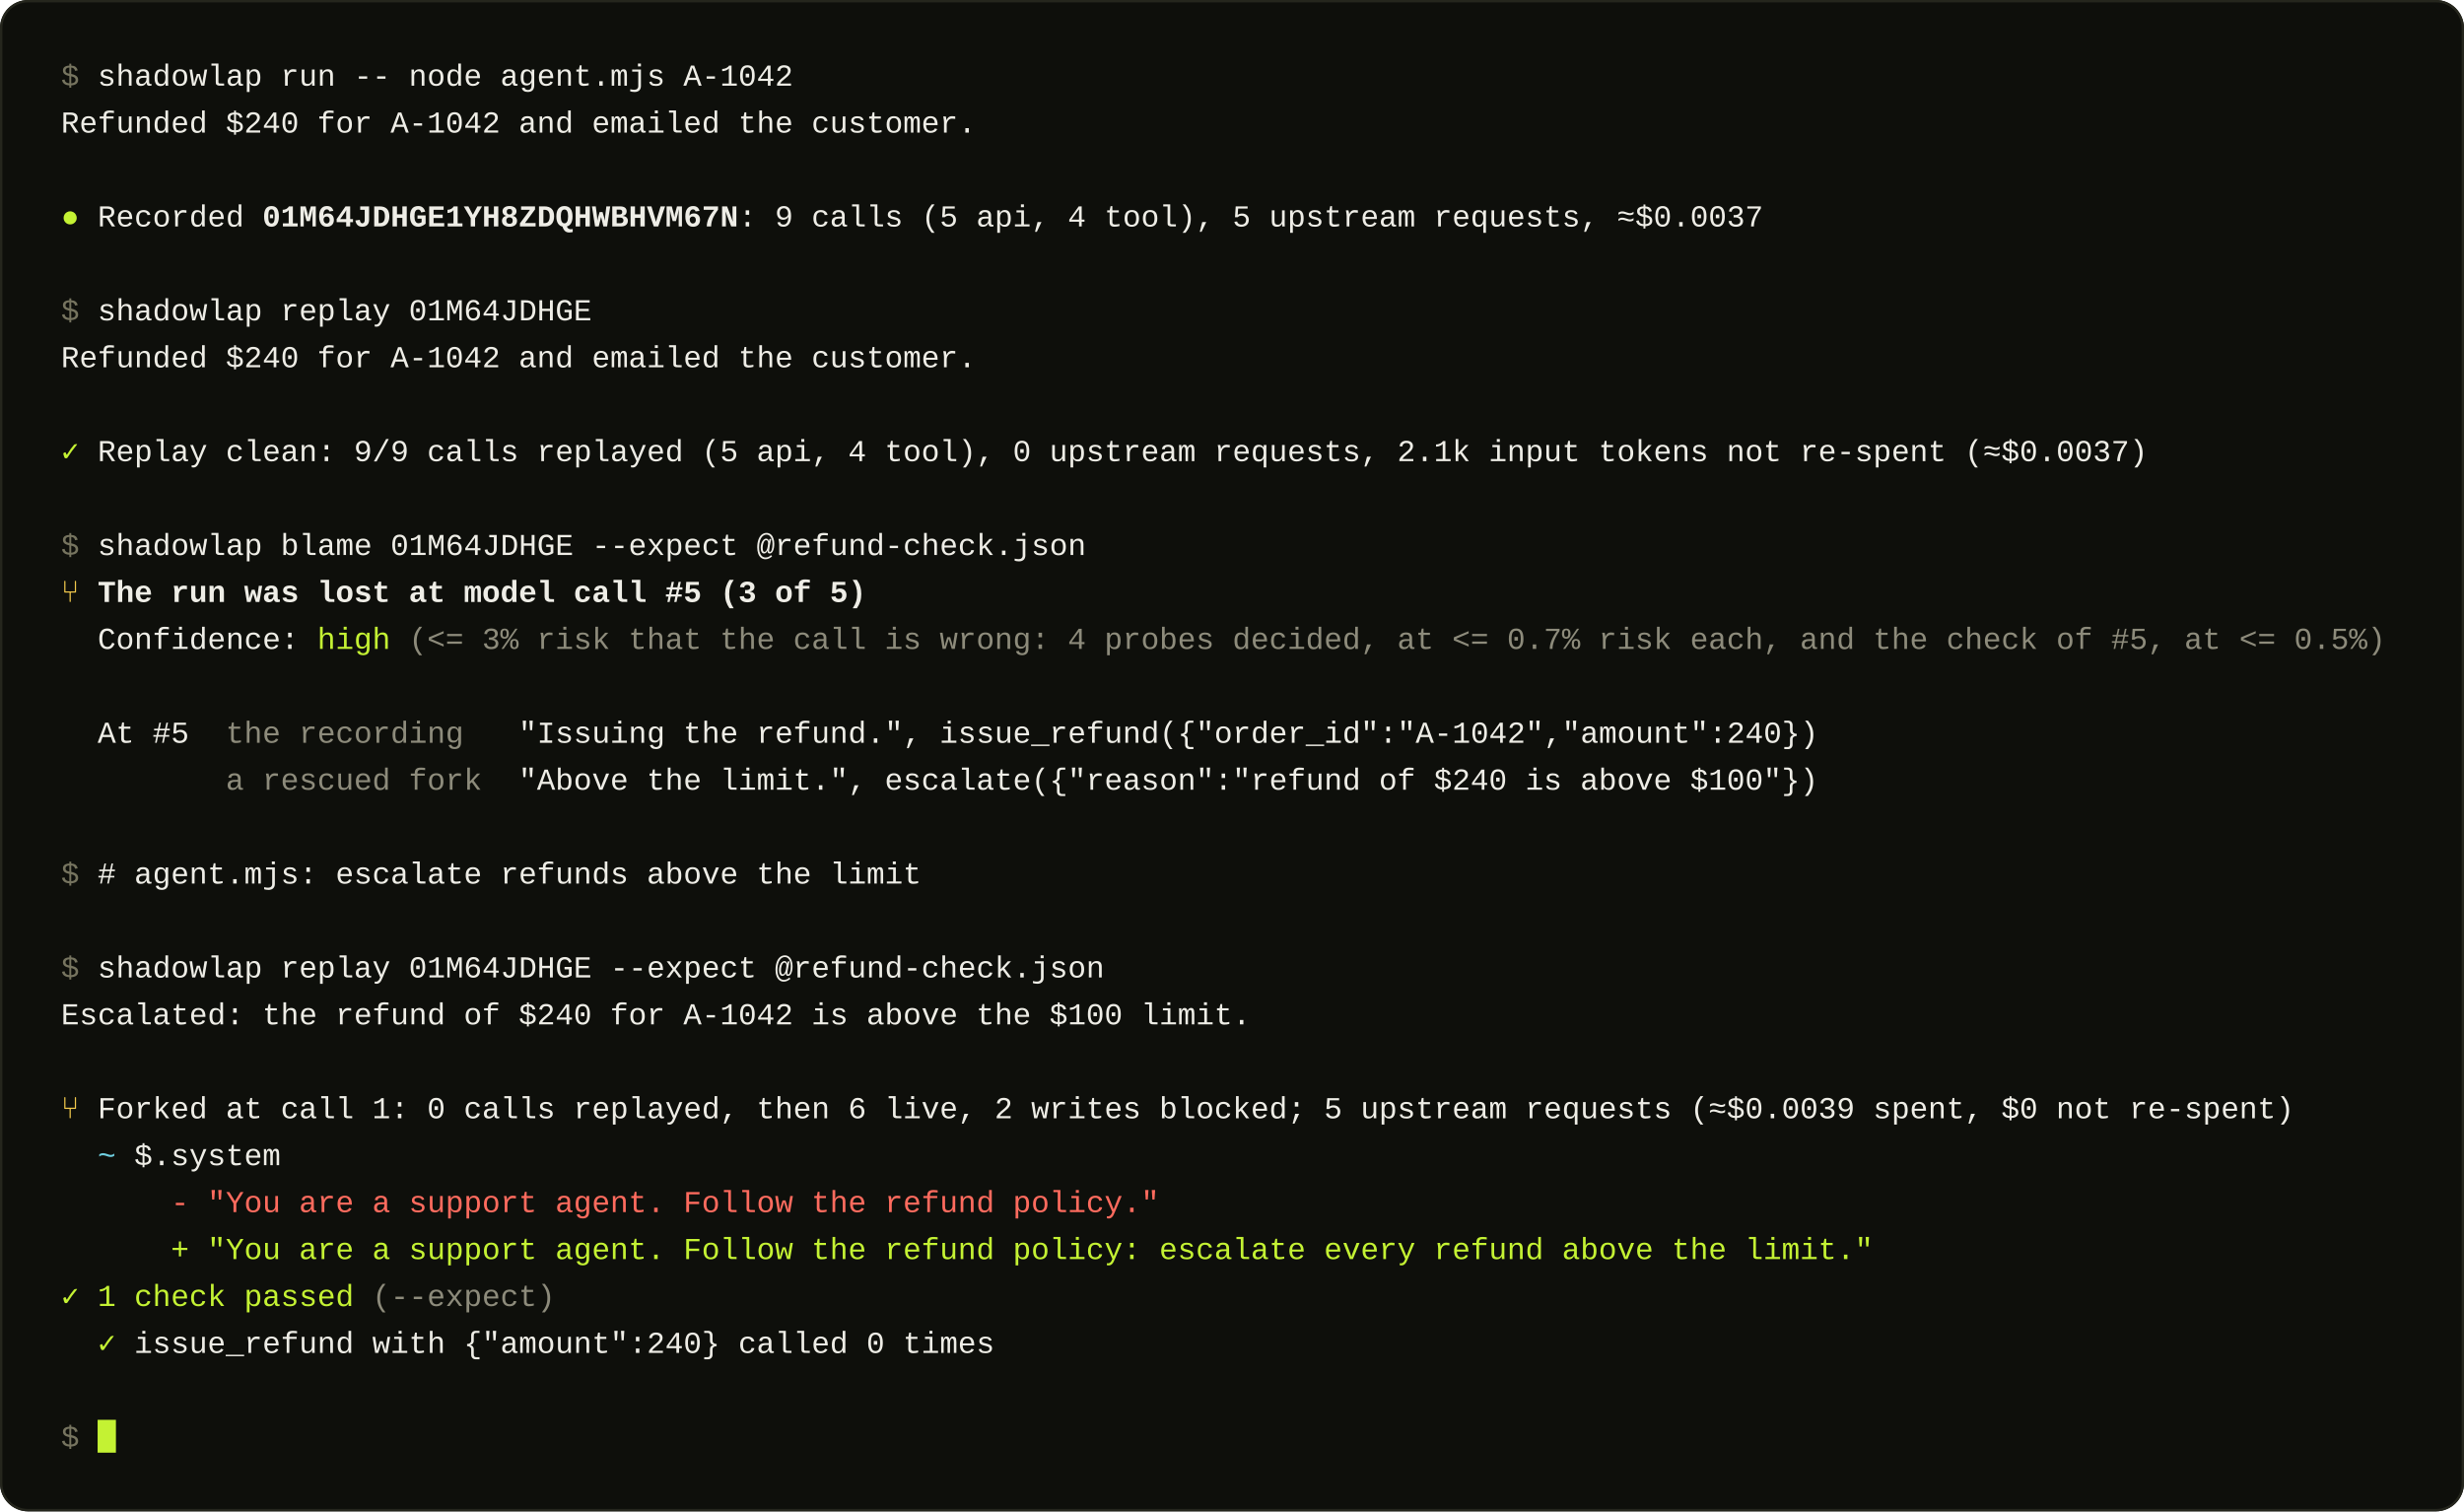
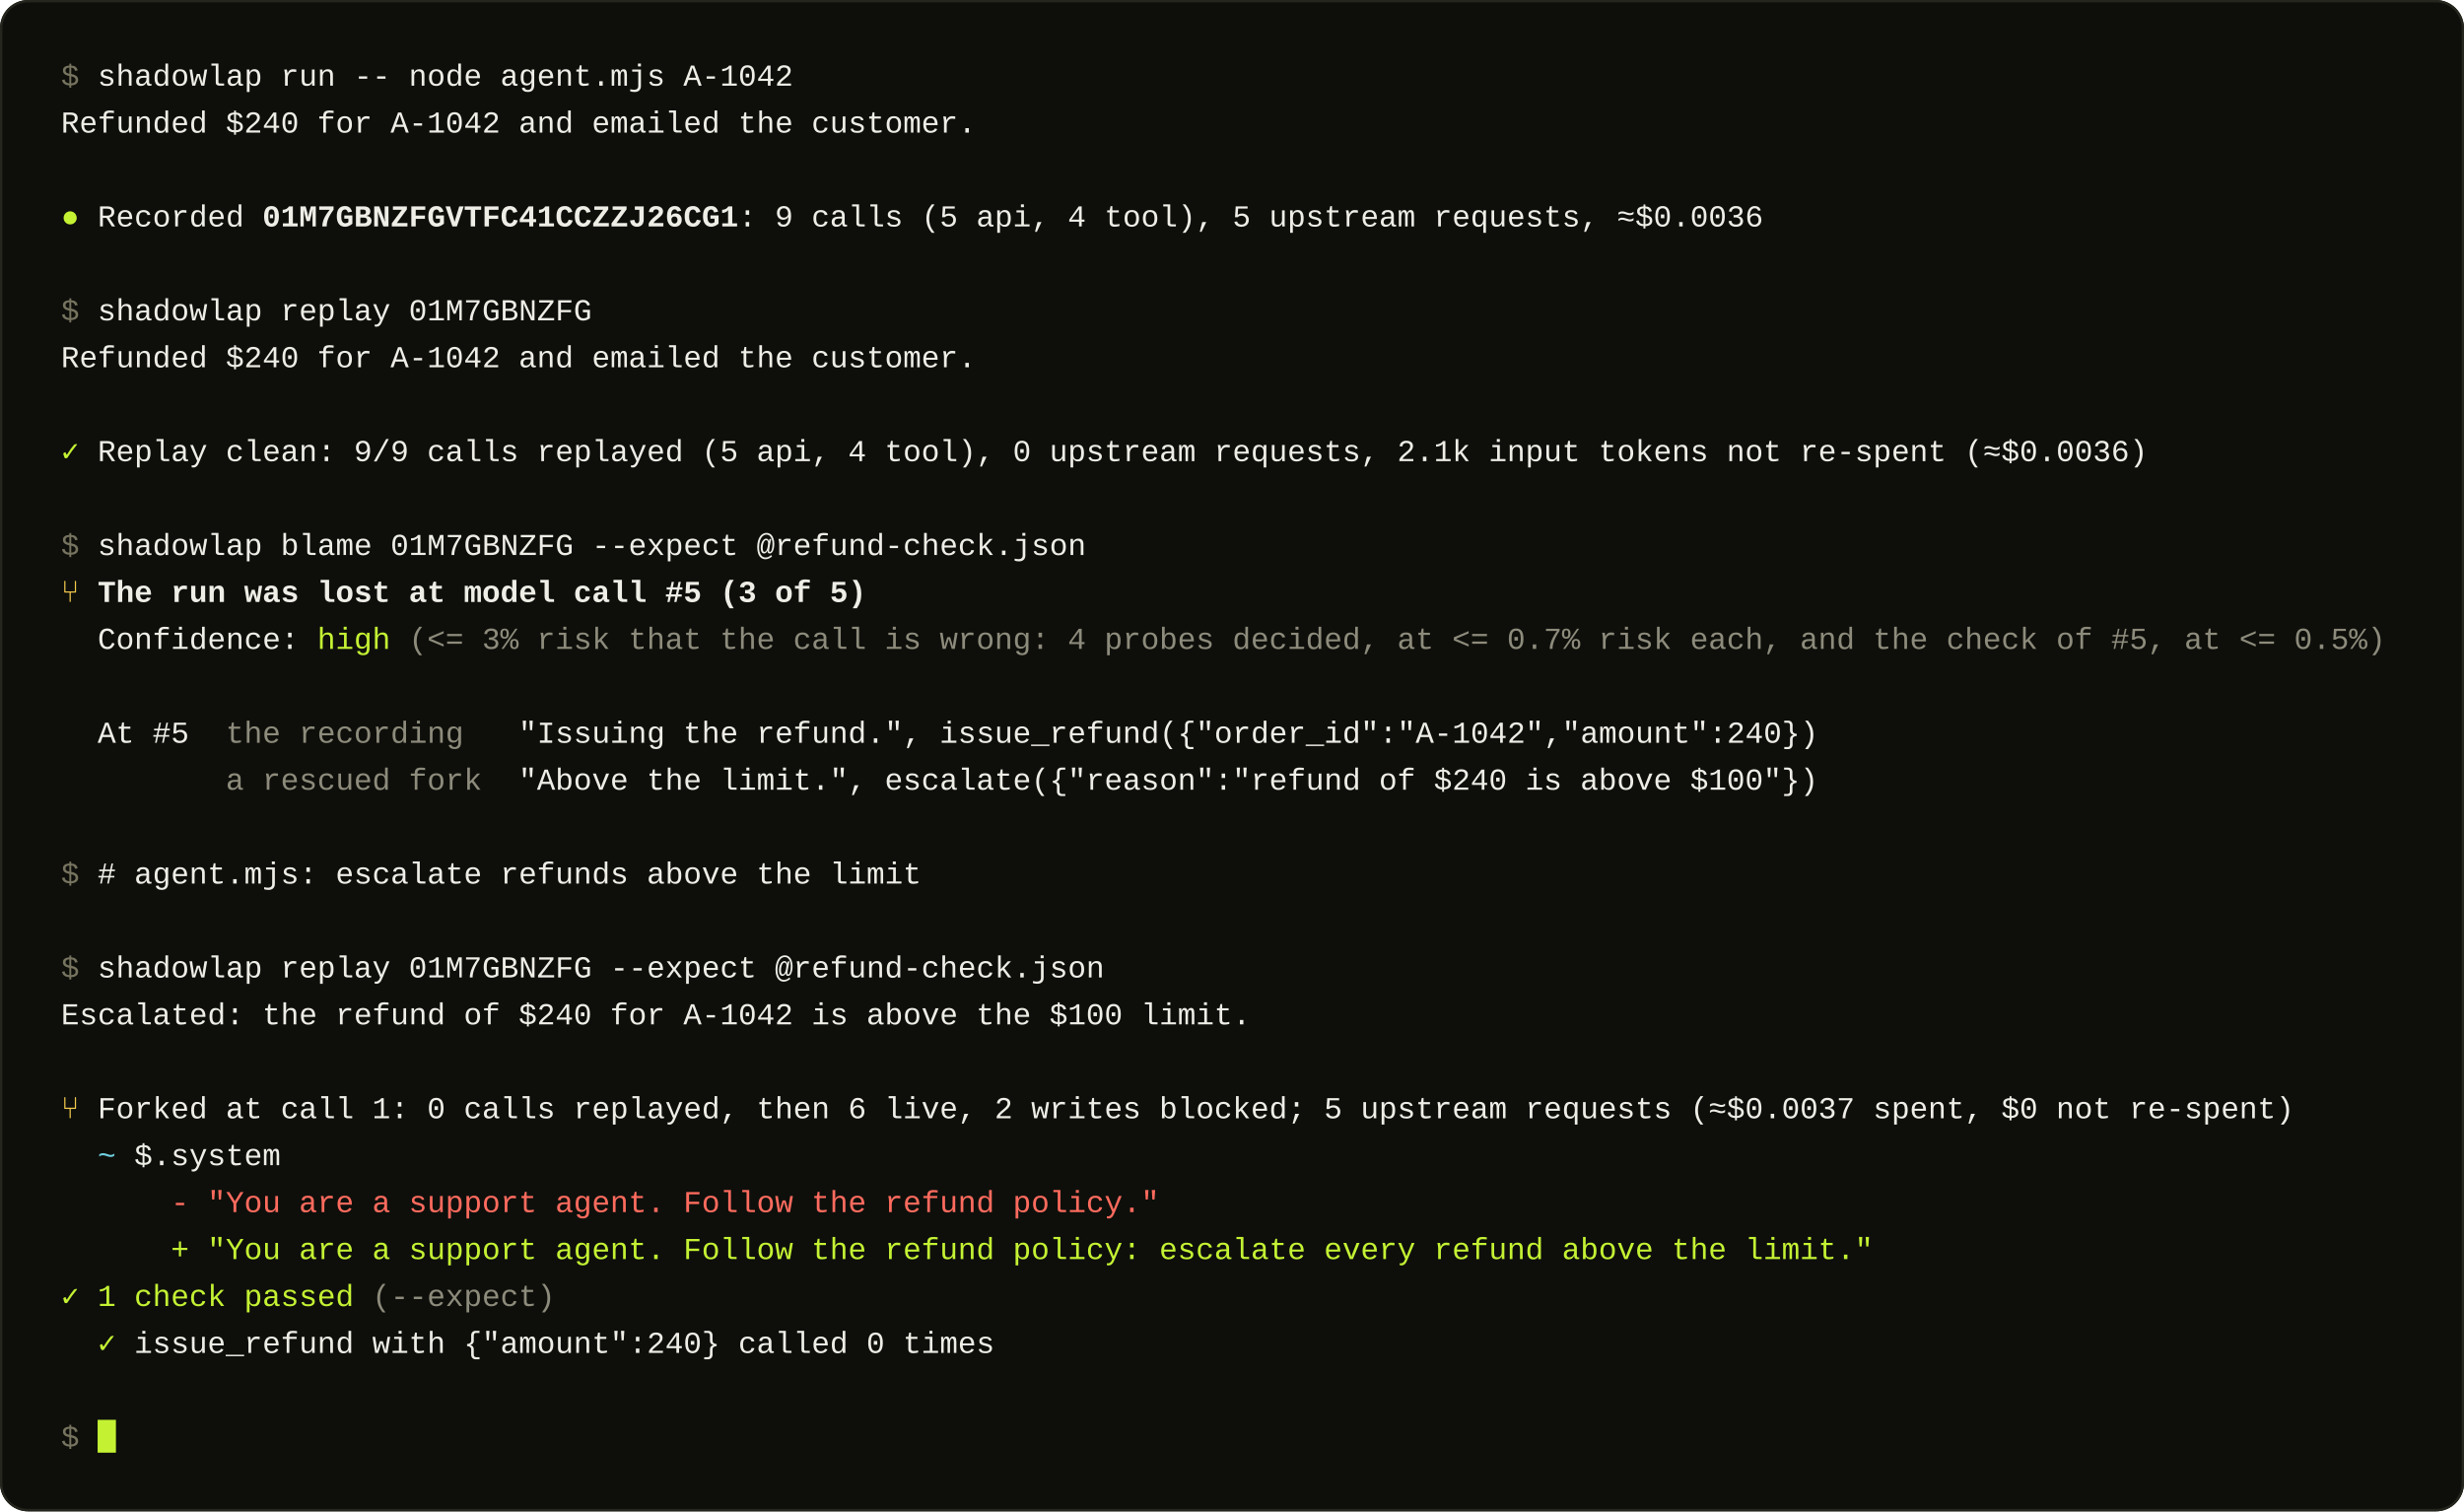
<svg xmlns="http://www.w3.org/2000/svg" width="1050" height="644" viewBox="0 0 1050 644" role="img" aria-labelledby="title desc">
  <style>
text{font-family:ui-monospace,SFMono-Regular,"SF Mono",Menlo,Consolas,"Liberation Mono","DejaVu Sans Mono",monospace;font-size:13px;fill:#eeede6;white-space:pre}
</style>
  <rect width="1050" height="644" rx="12" fill="#0e0f0b" />
  <rect x="0.5" y="0.5" width="1049" height="643" rx="11.5" fill="none" stroke="#25261d" />
  <text y="36.5">
    <tspan x="26" fill="#76745f">$</tspan>
    <tspan x="41.6">shadowlap</tspan>
    <tspan x="119.6">run</tspan>
    <tspan x="150.8">--</tspan>
    <tspan x="174.2">node</tspan>
    <tspan x="213.2">agent.mjs</tspan>
    <tspan x="291.2">A-1042</tspan>
  </text>
  <text y="56.5">
    <tspan x="26.0">Refunded</tspan>
    <tspan x="96.2">$240</tspan>
    <tspan x="135.2">for</tspan>
    <tspan x="166.4">A-1042</tspan>
    <tspan x="221.0">and</tspan>
    <tspan x="252.2">emailed</tspan>
    <tspan x="314.6">the</tspan>
    <tspan x="345.8">customer.</tspan>
  </text>
  <text y="96.5">
    <tspan x="26.0" fill="#c4f233">●</tspan>
    <tspan x="41.6">Recorded</tspan>
-     <tspan x="111.8" font-weight="700">01M64JDHGE1YH8ZDQHWBHVM67N</tspan>
+     <tspan x="111.8" font-weight="700">01M7GBNZFGVTFC41CCZZJ26CG1</tspan>
    <tspan x="314.6">:</tspan>
    <tspan x="330.2">9</tspan>
    <tspan x="345.8">calls</tspan>
    <tspan x="392.6">(5</tspan>
    <tspan x="416.0">api,</tspan>
    <tspan x="455.0">4</tspan>
    <tspan x="470.6">tool),</tspan>
    <tspan x="525.2">5</tspan>
    <tspan x="540.8">upstream</tspan>
    <tspan x="611.0">requests,</tspan>
    <tspan x="689.0">≈</tspan>
-     <tspan x="696.8">$0.0037</tspan>
+     <tspan x="696.8">$0.0036</tspan>
  </text>
  <text y="136.5">
    <tspan x="26" fill="#76745f">$</tspan>
    <tspan x="41.6">shadowlap</tspan>
    <tspan x="119.6">replay</tspan>
-     <tspan x="174.2">01M64JDHGE</tspan>
+     <tspan x="174.2">01M7GBNZFG</tspan>
  </text>
  <text y="156.5">
    <tspan x="26.0">Refunded</tspan>
    <tspan x="96.2">$240</tspan>
    <tspan x="135.2">for</tspan>
    <tspan x="166.4">A-1042</tspan>
    <tspan x="221.0">and</tspan>
    <tspan x="252.2">emailed</tspan>
    <tspan x="314.6">the</tspan>
    <tspan x="345.8">customer.</tspan>
  </text>
  <text y="196.5">
    <tspan x="26.0" fill="#c4f233">✓</tspan>
    <tspan x="41.6">Replay</tspan>
    <tspan x="96.2">clean:</tspan>
    <tspan x="150.8">9/9</tspan>
    <tspan x="182.0">calls</tspan>
    <tspan x="228.8">replayed</tspan>
    <tspan x="299.0">(5</tspan>
    <tspan x="322.4">api,</tspan>
    <tspan x="361.4">4</tspan>
    <tspan x="377.0">tool),</tspan>
    <tspan x="431.6">0</tspan>
    <tspan x="447.2">upstream</tspan>
    <tspan x="517.4">requests,</tspan>
    <tspan x="595.4">2.1k</tspan>
    <tspan x="634.4">input</tspan>
    <tspan x="681.2">tokens</tspan>
    <tspan x="735.8">not</tspan>
    <tspan x="767.0">re-spent</tspan>
    <tspan x="837.2">(</tspan>
    <tspan x="845.0">≈</tspan>
-     <tspan x="852.8">$0.0037)</tspan>
+     <tspan x="852.8">$0.0036)</tspan>
  </text>
  <text y="236.5">
    <tspan x="26" fill="#76745f">$</tspan>
    <tspan x="41.6">shadowlap</tspan>
    <tspan x="119.6">blame</tspan>
-     <tspan x="166.4">01M64JDHGE</tspan>
+     <tspan x="166.4">01M7GBNZFG</tspan>
    <tspan x="252.2">--expect</tspan>
    <tspan x="322.4">@refund-check.json</tspan>
  </text>
  <text y="256.5">
    <tspan x="26.0" fill="#f2c94c">⑂</tspan>
    <tspan x="41.6" font-weight="700">The</tspan>
    <tspan x="72.8" font-weight="700">run</tspan>
    <tspan x="104.0" font-weight="700">was</tspan>
    <tspan x="135.2" font-weight="700">lost</tspan>
    <tspan x="174.2" font-weight="700">at</tspan>
    <tspan x="197.6" font-weight="700">model</tspan>
    <tspan x="244.4" font-weight="700">call</tspan>
    <tspan x="283.4" font-weight="700">#5</tspan>
    <tspan x="306.8" font-weight="700">(3</tspan>
    <tspan x="330.2" font-weight="700">of</tspan>
    <tspan x="353.6" font-weight="700">5)</tspan>
  </text>
  <text y="276.5">
    <tspan x="41.6">Confidence:</tspan>
    <tspan x="135.2" fill="#c4f233">high</tspan>
    <tspan x="174.2" fill="#8d8b7b">(&lt;=</tspan>
    <tspan x="205.4" fill="#8d8b7b">3%</tspan>
    <tspan x="228.8" fill="#8d8b7b">risk</tspan>
    <tspan x="267.8" fill="#8d8b7b">that</tspan>
    <tspan x="306.8" fill="#8d8b7b">the</tspan>
    <tspan x="338.0" fill="#8d8b7b">call</tspan>
    <tspan x="377.0" fill="#8d8b7b">is</tspan>
    <tspan x="400.4" fill="#8d8b7b">wrong:</tspan>
    <tspan x="455.0" fill="#8d8b7b">4</tspan>
    <tspan x="470.6" fill="#8d8b7b">probes</tspan>
    <tspan x="525.2" fill="#8d8b7b">decided,</tspan>
    <tspan x="595.4" fill="#8d8b7b">at</tspan>
    <tspan x="618.8" fill="#8d8b7b">&lt;=</tspan>
    <tspan x="642.2" fill="#8d8b7b">0.7%</tspan>
    <tspan x="681.2" fill="#8d8b7b">risk</tspan>
    <tspan x="720.2" fill="#8d8b7b">each,</tspan>
    <tspan x="767.0" fill="#8d8b7b">and</tspan>
    <tspan x="798.2" fill="#8d8b7b">the</tspan>
    <tspan x="829.4" fill="#8d8b7b">check</tspan>
    <tspan x="876.2" fill="#8d8b7b">of</tspan>
    <tspan x="899.6" fill="#8d8b7b">#5,</tspan>
    <tspan x="930.8" fill="#8d8b7b">at</tspan>
    <tspan x="954.2" fill="#8d8b7b">&lt;=</tspan>
    <tspan x="977.6" fill="#8d8b7b">0.5%)</tspan>
  </text>
  <text y="316.5">
    <tspan x="41.6">At</tspan>
    <tspan x="65.0">#5</tspan>
    <tspan x="96.2" fill="#8d8b7b">the</tspan>
    <tspan x="127.4" fill="#8d8b7b">recording</tspan>
    <tspan x="221.0">"Issuing</tspan>
    <tspan x="291.2">the</tspan>
    <tspan x="322.4">refund.",</tspan>
    <tspan x="400.4">issue_refund({"order_id":"A-1042","amount":240})</tspan>
  </text>
  <text y="336.5">
    <tspan x="96.2" fill="#8d8b7b">a</tspan>
    <tspan x="111.8" fill="#8d8b7b">rescued</tspan>
    <tspan x="174.2" fill="#8d8b7b">fork</tspan>
    <tspan x="221.0">"Above</tspan>
    <tspan x="275.6">the</tspan>
    <tspan x="306.8">limit.",</tspan>
    <tspan x="377.0">escalate({"reason":"refund</tspan>
    <tspan x="587.6">of</tspan>
    <tspan x="611.0">$240</tspan>
    <tspan x="650.0">is</tspan>
    <tspan x="673.4">above</tspan>
    <tspan x="720.2">$100"})</tspan>
  </text>
  <text y="376.5">
    <tspan x="26" fill="#76745f">$</tspan>
    <tspan x="41.6">#</tspan>
    <tspan x="57.2">agent.mjs:</tspan>
    <tspan x="143.0">escalate</tspan>
    <tspan x="213.2">refunds</tspan>
    <tspan x="275.6">above</tspan>
    <tspan x="322.4">the</tspan>
    <tspan x="353.6">limit</tspan>
  </text>
  <text y="416.5">
    <tspan x="26" fill="#76745f">$</tspan>
    <tspan x="41.6">shadowlap</tspan>
    <tspan x="119.6">replay</tspan>
-     <tspan x="174.2">01M64JDHGE</tspan>
+     <tspan x="174.2">01M7GBNZFG</tspan>
    <tspan x="260.0">--expect</tspan>
    <tspan x="330.2">@refund-check.json</tspan>
  </text>
  <text y="436.5">
    <tspan x="26.0">Escalated:</tspan>
    <tspan x="111.8">the</tspan>
    <tspan x="143.0">refund</tspan>
    <tspan x="197.6">of</tspan>
    <tspan x="221.0">$240</tspan>
    <tspan x="260.0">for</tspan>
    <tspan x="291.2">A-1042</tspan>
    <tspan x="345.8">is</tspan>
    <tspan x="369.2">above</tspan>
    <tspan x="416.0">the</tspan>
    <tspan x="447.2">$100</tspan>
    <tspan x="486.2">limit.</tspan>
  </text>
  <text y="476.5">
    <tspan x="26.0" fill="#f2c94c">⑂</tspan>
    <tspan x="41.6">Forked</tspan>
    <tspan x="96.2">at</tspan>
    <tspan x="119.6">call</tspan>
    <tspan x="158.6">1:</tspan>
    <tspan x="182.0">0</tspan>
    <tspan x="197.6">calls</tspan>
    <tspan x="244.4">replayed,</tspan>
    <tspan x="322.4">then</tspan>
    <tspan x="361.4">6</tspan>
    <tspan x="377.0">live,</tspan>
    <tspan x="423.8">2</tspan>
    <tspan x="439.4">writes</tspan>
    <tspan x="494.0">blocked;</tspan>
    <tspan x="564.2">5</tspan>
    <tspan x="579.8">upstream</tspan>
    <tspan x="650.0">requests</tspan>
    <tspan x="720.2">(</tspan>
    <tspan x="728.0">≈</tspan>
-     <tspan x="735.8">$0.0039</tspan>
+     <tspan x="735.8">$0.0037</tspan>
    <tspan x="798.2">spent,</tspan>
    <tspan x="852.8">$0</tspan>
    <tspan x="876.2">not</tspan>
    <tspan x="907.4">re-spent)</tspan>
  </text>
  <text y="496.5">
    <tspan x="41.6" fill="#6fcfe0">~</tspan>
    <tspan x="57.2">$.system</tspan>
  </text>
  <text y="516.5">
    <tspan x="72.8" fill="#ff6b5e">-</tspan>
    <tspan x="88.4" fill="#ff6b5e">"You</tspan>
    <tspan x="127.4" fill="#ff6b5e">are</tspan>
    <tspan x="158.6" fill="#ff6b5e">a</tspan>
    <tspan x="174.2" fill="#ff6b5e">support</tspan>
    <tspan x="236.6" fill="#ff6b5e">agent.</tspan>
    <tspan x="291.2" fill="#ff6b5e">Follow</tspan>
    <tspan x="345.8" fill="#ff6b5e">the</tspan>
    <tspan x="377.0" fill="#ff6b5e">refund</tspan>
    <tspan x="431.6" fill="#ff6b5e">policy."</tspan>
  </text>
  <text y="536.5">
    <tspan x="72.8" fill="#c4f233">+</tspan>
    <tspan x="88.4" fill="#c4f233">"You</tspan>
    <tspan x="127.4" fill="#c4f233">are</tspan>
    <tspan x="158.6" fill="#c4f233">a</tspan>
    <tspan x="174.2" fill="#c4f233">support</tspan>
    <tspan x="236.6" fill="#c4f233">agent.</tspan>
    <tspan x="291.2" fill="#c4f233">Follow</tspan>
    <tspan x="345.8" fill="#c4f233">the</tspan>
    <tspan x="377.0" fill="#c4f233">refund</tspan>
    <tspan x="431.6" fill="#c4f233">policy:</tspan>
    <tspan x="494.0" fill="#c4f233">escalate</tspan>
    <tspan x="564.2" fill="#c4f233">every</tspan>
    <tspan x="611.0" fill="#c4f233">refund</tspan>
    <tspan x="665.6" fill="#c4f233">above</tspan>
    <tspan x="712.4" fill="#c4f233">the</tspan>
    <tspan x="743.6" fill="#c4f233">limit."</tspan>
  </text>
  <text y="556.5">
    <tspan x="26.0" fill="#c4f233">✓</tspan>
    <tspan x="41.6" fill="#c4f233">1</tspan>
    <tspan x="57.2" fill="#c4f233">check</tspan>
    <tspan x="104.0" fill="#c4f233">passed</tspan>
    <tspan x="158.6" fill="#8d8b7b">(--expect)</tspan>
  </text>
  <text y="576.5">
    <tspan x="41.6" fill="#c4f233">✓</tspan>
    <tspan x="57.2">issue_refund</tspan>
    <tspan x="158.6">with</tspan>
    <tspan x="197.6">{"amount":240}</tspan>
    <tspan x="314.6">called</tspan>
    <tspan x="369.2">0</tspan>
    <tspan x="384.8">times</tspan>
  </text>
  <text y="616.5">
    <tspan x="26" fill="#76745f">$</tspan>
  </text>
  <rect x="41.6" y="605" width="7.8" height="14" fill="#c4f233" />
</svg>
